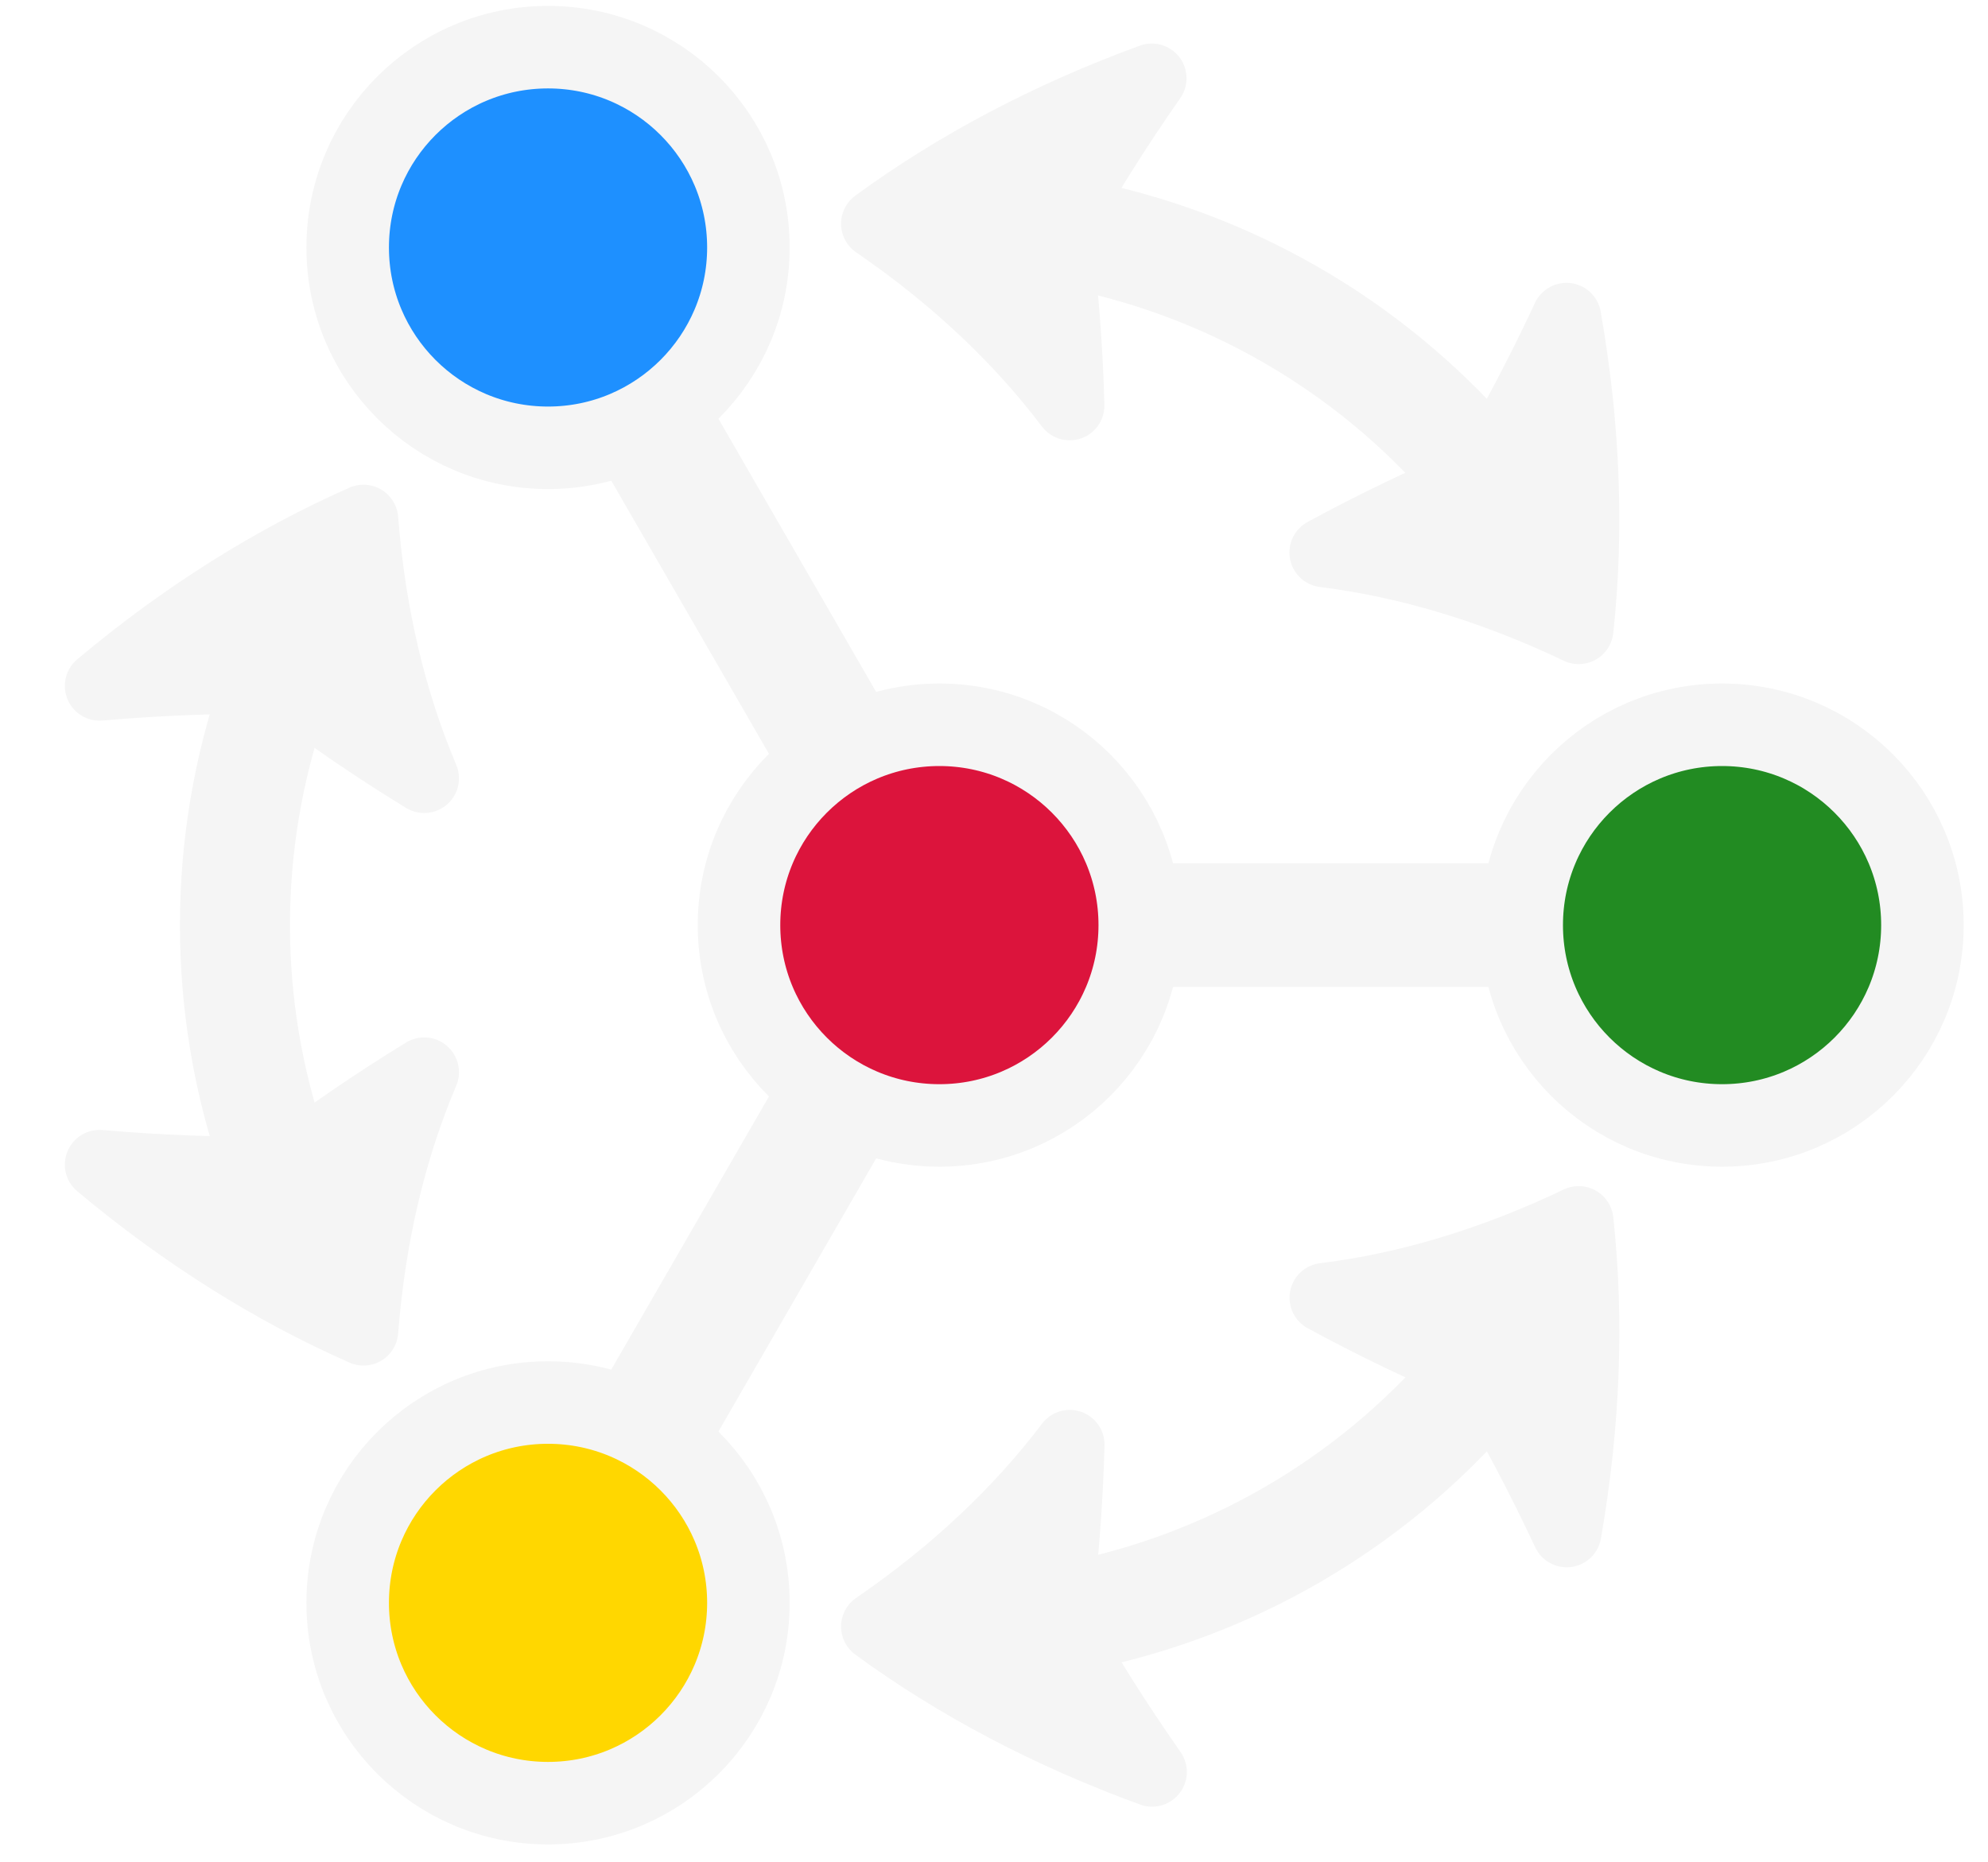
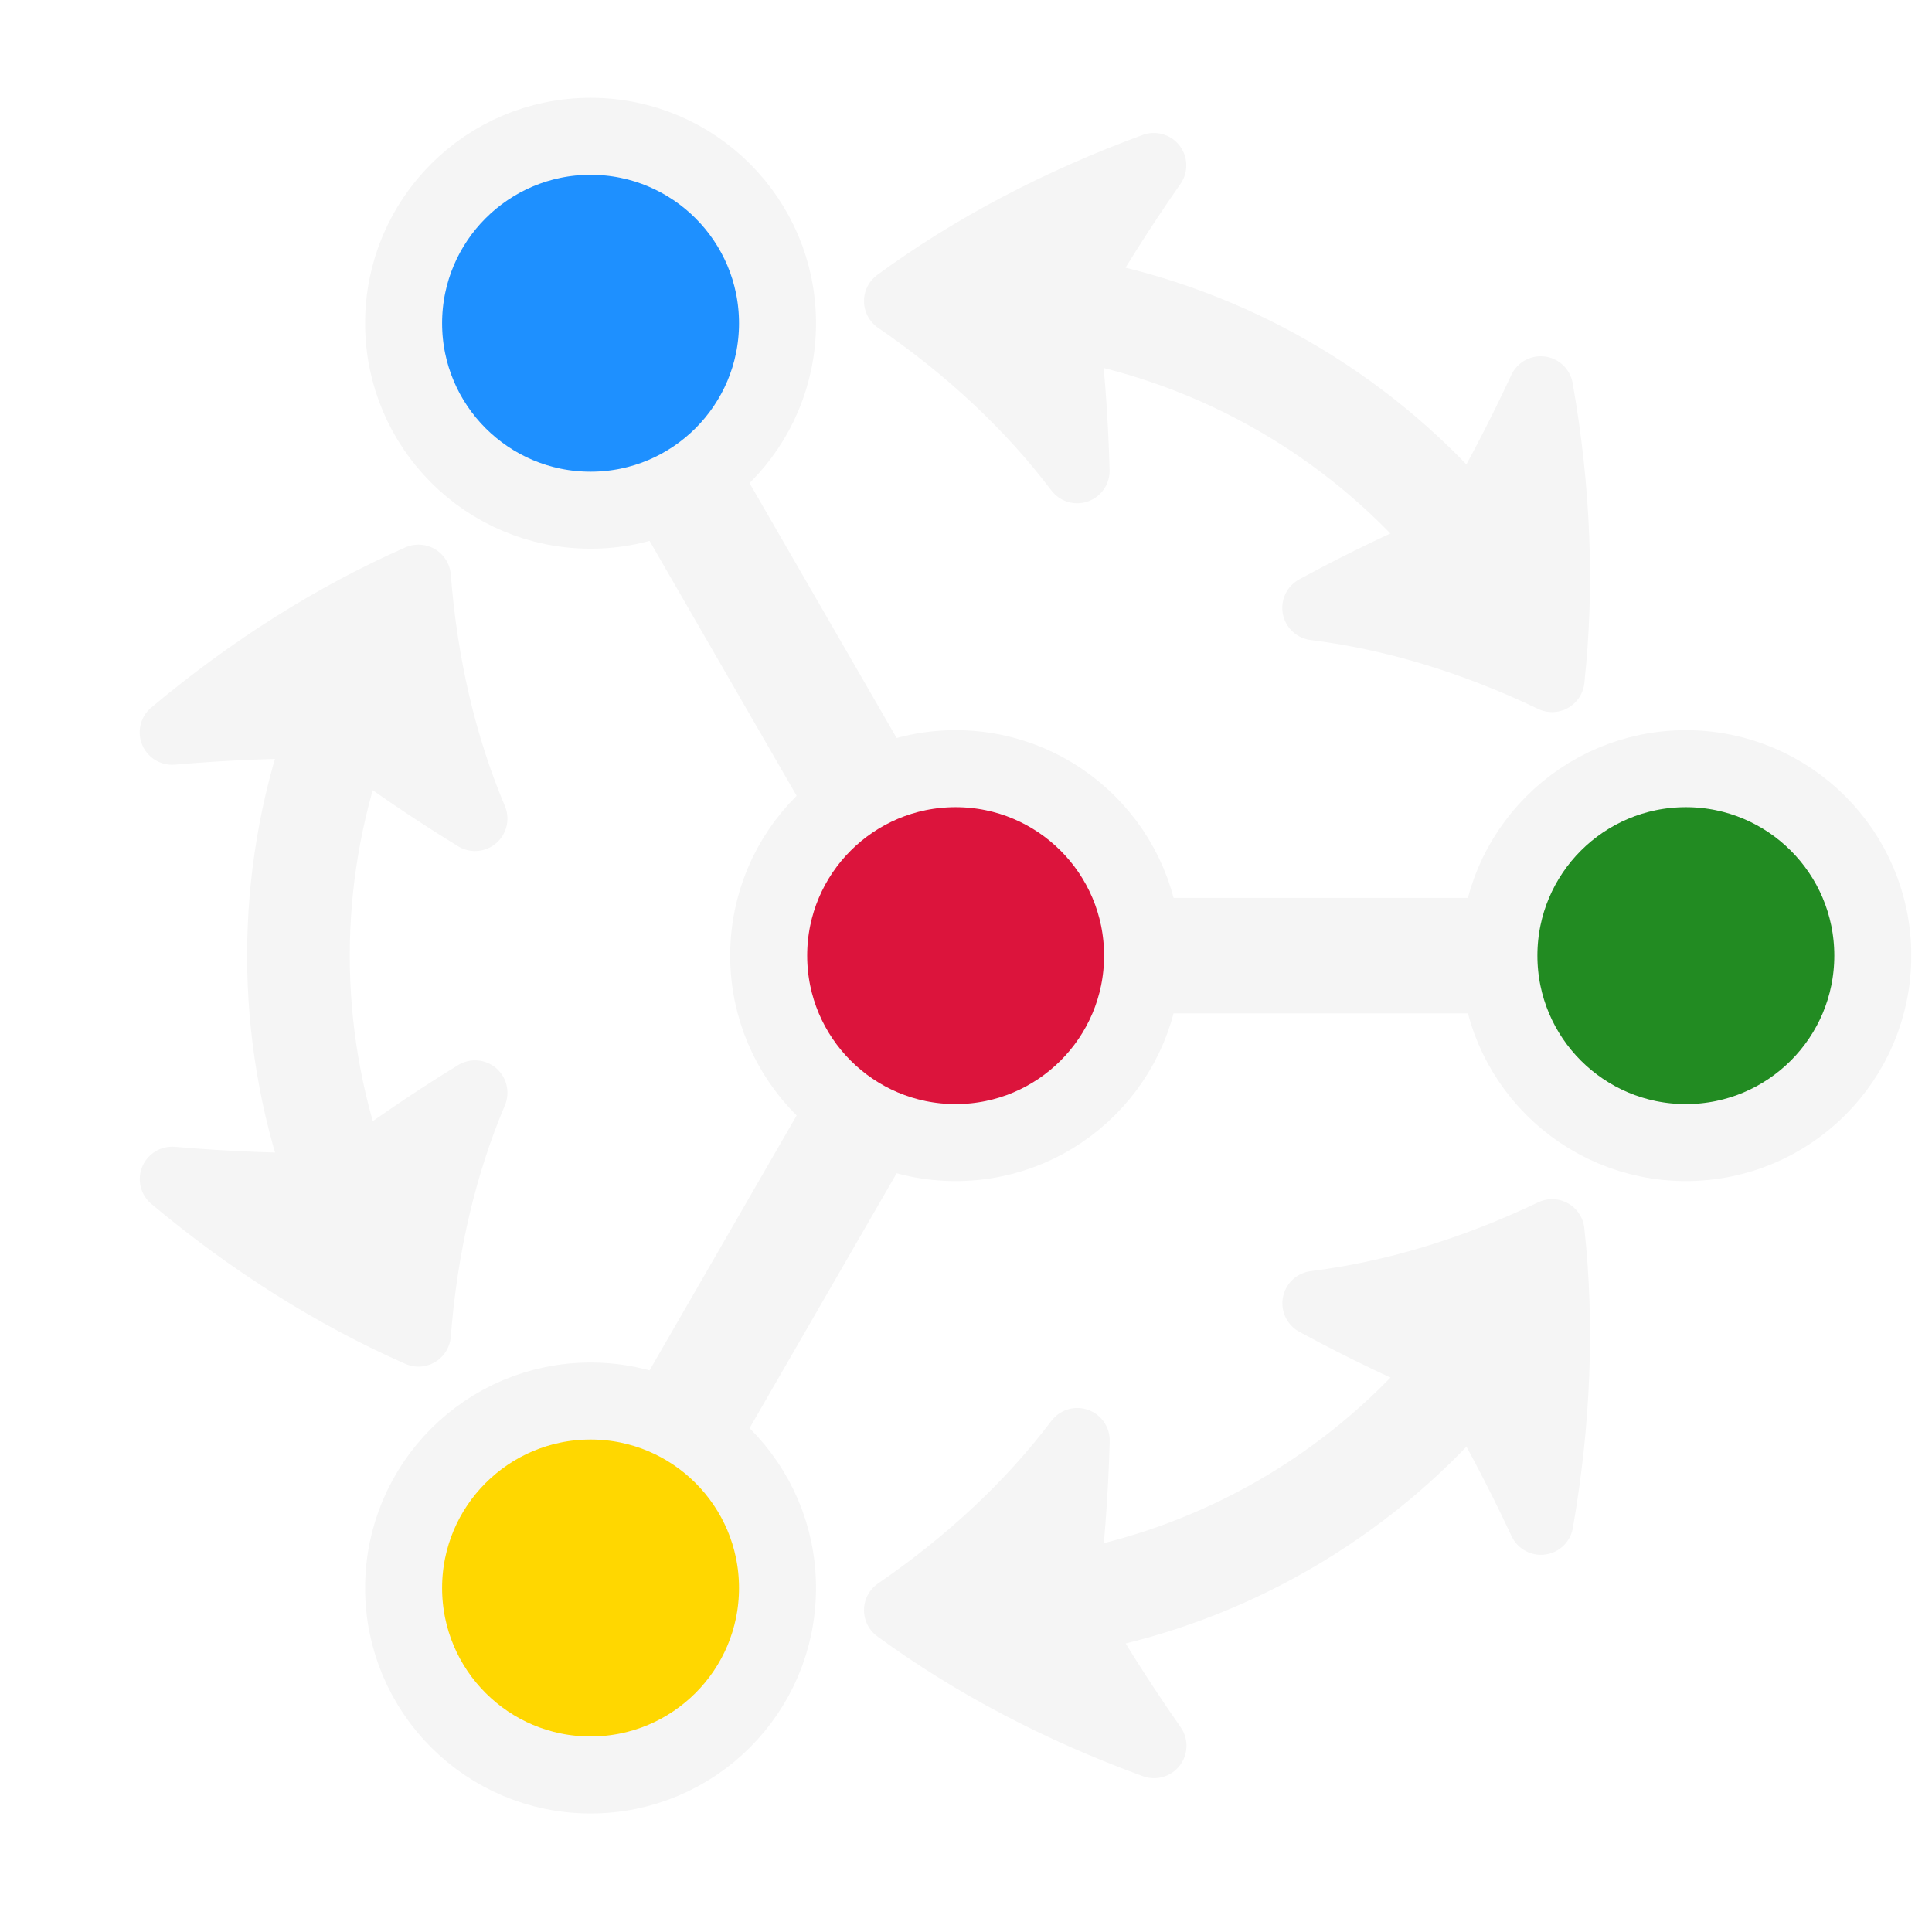
- <svg xmlns="http://www.w3.org/2000/svg" width="71.119" height="66.6" viewBox="0 0 71.119 66.6">
+ <svg xmlns="http://www.w3.org/2000/svg" width="74.195pt" height="74.195pt" viewBox="0 0 74.195 74.195">
  <defs>
    <clipPath id="clip-0">
-       <path clip-rule="nonzero" d="M 0 0.211 L 70.25 0.211 L 70.25 65.996 L 0 65.996 Z M 0 0.211 " />
+       <path clip-rule="nonzero" d="M 0 0 L 73.398 0 L 73.398 73.398 L 0 73.398 Z M 0 0 " />
    </clipPath>
    <clipPath id="clip-1">
-       <path clip-rule="nonzero" d="M 0 0.211 L 70.25 0.211 L 70.25 65.996 L 0 65.996 Z M 0 0.211 " />
+       <path clip-rule="nonzero" d="M 0 0 L 73.398 0 L 73.398 73.398 L 0 73.398 Z M 0 0 " />
    </clipPath>
    <clipPath id="clip-2">
-       <path clip-rule="nonzero" d="M 12 0.211 L 70.25 0.211 L 70.25 65.996 L 12 65.996 Z M 12 0.211 " />
+       <path clip-rule="nonzero" d="M 15 0 L 73.398 0 L 73.398 73.398 L 15 73.398 Z M 15 0 " />
    </clipPath>
    <clipPath id="clip-3">
-       <path clip-rule="nonzero" d="M 0 0.211 L 69 0.211 L 69 58 L 0 58 Z M 0 0.211 " />
+       <path clip-rule="nonzero" d="M 0 11 L 72 11 L 72 73.398 L 0 73.398 Z M 0 11 " />
    </clipPath>
    <clipPath id="clip-4">
-       <path clip-rule="nonzero" d="M 0 8 L 69 8 L 69 65.996 L 0 65.996 Z M 0 8 " />
+       <path clip-rule="nonzero" d="M 0 0 L 73.398 0 L 73.398 73.398 L 0 73.398 Z M 0 0 " />
    </clipPath>
    <clipPath id="clip-5">
-       <path clip-rule="nonzero" d="M 0 0.211 L 70.25 0.211 L 70.25 65.996 L 0 65.996 Z M 0 0.211 " />
+       <path clip-rule="nonzero" d="M 0 0 L 69 0 L 69 73.398 L 0 73.398 Z M 0 0 " />
    </clipPath>
    <clipPath id="clip-6">
-       <path clip-rule="nonzero" d="M 0 0.211 L 66 0.211 L 66 65.996 L 0 65.996 Z M 0 0.211 " />
-     </clipPath>
-     <clipPath id="clip-7">
-       <path clip-rule="nonzero" d="M 0 0.211 L 70.25 0.211 L 70.25 65.996 L 0 65.996 Z M 0 0.211 " />
+       <path clip-rule="nonzero" d="M 0 0 L 73.398 0 L 73.398 73.398 L 0 73.398 Z M 0 0 " />
    </clipPath>
  </defs>
-   <path fill="none" stroke-width="4.483" stroke-linecap="butt" stroke-linejoin="miter" stroke="rgb(95.999%, 95.999%, 95.999%)" stroke-opacity="1" stroke-miterlimit="10" d="M 5.668 0.001 L 22.677 0.001 " transform="matrix(0.987764, 0, 0, -0.987764, 33.60471, 33.10245)" />
+   <path fill="none" stroke-width="4.483" stroke-linecap="butt" stroke-linejoin="miter" stroke="rgb(95.999%, 95.999%, 95.999%)" stroke-opacity="1" stroke-miterlimit="10" d="M 5.67 -0 L 22.676 -0 " transform="matrix(0.989267, 0, 0, -0.989267, 36.69982, 36.69883)" />
  <g clip-path="url(#clip-0)">
-     <path fill="none" stroke-width="4.483" stroke-linecap="butt" stroke-linejoin="miter" stroke="rgb(95.999%, 95.999%, 95.999%)" stroke-opacity="1" stroke-miterlimit="10" d="M -2.835 4.909 L -11.337 19.64 " transform="matrix(0.987764, 0, 0, -0.987764, 33.60471, 33.10245)" />
-     <path fill="none" stroke-width="4.483" stroke-linecap="butt" stroke-linejoin="miter" stroke="rgb(95.999%, 95.999%, 95.999%)" stroke-opacity="1" stroke-miterlimit="10" d="M -2.835 -4.911 L -11.337 -19.638 " transform="matrix(0.987764, 0, 0, -0.987764, 33.60471, 33.10245)" />
+     <path fill="none" stroke-width="4.483" stroke-linecap="butt" stroke-linejoin="miter" stroke="rgb(95.999%, 95.999%, 95.999%)" stroke-opacity="1" stroke-miterlimit="10" d="M -2.836 4.908 L -11.337 19.64 " transform="matrix(0.989267, 0, 0, -0.989267, 36.69982, 36.69883)" />
+     <path fill="none" stroke-width="4.483" stroke-linecap="butt" stroke-linejoin="miter" stroke="rgb(95.999%, 95.999%, 95.999%)" stroke-opacity="1" stroke-miterlimit="10" d="M -2.836 -4.909 L -11.337 -19.641 " transform="matrix(0.989267, 0, 0, -0.989267, 36.69982, 36.69883)" />
  </g>
-   <path fill-rule="nonzero" fill="rgb(86.4%, 7.999%, 23.499%)" fill-opacity="1" d="M 40.773 33.102 C 40.773 29.145 37.562 25.934 33.605 25.934 C 29.645 25.934 26.438 29.145 26.438 33.102 C 26.438 37.062 29.645 40.27 33.605 40.27 C 37.562 40.27 40.773 37.062 40.773 33.102 Z M 40.773 33.102 " />
+   <path fill-rule="nonzero" fill="rgb(86.4%, 7.999%, 23.499%)" fill-opacity="1" d="M 43.879 36.699 C 43.879 32.734 40.664 29.52 36.699 29.52 C 32.734 29.52 29.52 32.734 29.52 36.699 C 29.52 40.664 32.734 43.879 36.699 43.879 C 40.664 43.879 43.879 40.664 43.879 36.699 Z M 43.879 36.699 " />
  <g clip-path="url(#clip-1)">
-     <path fill="none" stroke-width="2.989" stroke-linecap="butt" stroke-linejoin="miter" stroke="rgb(95.999%, 95.999%, 95.999%)" stroke-opacity="1" stroke-miterlimit="10" d="M 7.258 0.001 C 7.258 4.007 4.007 7.258 0.001 7.258 C -4.009 7.258 -7.256 4.007 -7.256 0.001 C -7.256 -4.009 -4.009 -7.256 0.001 -7.256 C 4.007 -7.256 7.258 -4.009 7.258 0.001 Z M 7.258 0.001 " transform="matrix(0.987764, 0, 0, -0.987764, 33.60471, 33.10245)" />
+     <path fill="none" stroke-width="2.989" stroke-linecap="butt" stroke-linejoin="miter" stroke="rgb(95.999%, 95.999%, 95.999%)" stroke-opacity="1" stroke-miterlimit="10" d="M 7.257 -0 C 7.257 4.007 4.007 7.257 -0.001 7.257 C -4.008 7.257 -7.258 4.007 -7.258 -0 C -7.258 -4.008 -4.008 -7.258 -0.001 -7.258 C 4.007 -7.258 7.257 -4.008 7.257 -0 Z M 7.257 -0 " transform="matrix(0.989267, 0, 0, -0.989267, 36.69982, 36.69883)" />
  </g>
-   <path fill-rule="nonzero" fill="rgb(13.199%, 54.5%, 13.199%)" fill-opacity="1" d="M 68.773 33.102 C 68.773 29.145 65.562 25.934 61.605 25.934 C 57.645 25.934 54.438 29.145 54.438 33.102 C 54.438 37.062 57.645 40.27 61.605 40.27 C 65.562 40.27 68.773 37.062 68.773 33.102 Z M 68.773 33.102 " />
+   <path fill-rule="nonzero" fill="rgb(13.199%, 54.5%, 13.199%)" fill-opacity="1" d="M 71.922 36.699 C 71.922 32.734 68.707 29.52 64.742 29.52 C 60.777 29.52 57.562 32.734 57.562 36.699 C 57.562 40.664 60.777 43.879 64.742 43.879 C 68.707 43.879 71.922 40.664 71.922 36.699 Z M 71.922 36.699 " />
  <g clip-path="url(#clip-2)">
-     <path fill="none" stroke-width="2.989" stroke-linecap="butt" stroke-linejoin="miter" stroke="rgb(95.999%, 95.999%, 95.999%)" stroke-opacity="1" stroke-miterlimit="10" d="M 35.604 0.001 C 35.604 4.007 32.354 7.258 28.348 7.258 C 24.338 7.258 21.091 4.007 21.091 0.001 C 21.091 -4.009 24.338 -7.256 28.348 -7.256 C 32.354 -7.256 35.604 -4.009 35.604 0.001 Z M 35.604 0.001 " transform="matrix(0.987764, 0, 0, -0.987764, 33.60471, 33.10245)" />
+     <path fill="none" stroke-width="2.989" stroke-linecap="butt" stroke-linejoin="miter" stroke="rgb(95.999%, 95.999%, 95.999%)" stroke-opacity="1" stroke-miterlimit="10" d="M 35.604 -0 C 35.604 4.007 32.354 7.257 28.347 7.257 C 24.339 7.257 21.089 4.007 21.089 -0 C 21.089 -4.008 24.339 -7.258 28.347 -7.258 C 32.354 -7.258 35.604 -4.008 35.604 -0 Z M 35.604 -0 " transform="matrix(0.989267, 0, 0, -0.989267, 36.69982, 36.69883)" />
  </g>
-   <path fill-rule="nonzero" fill="rgb(11.6%, 56.499%, 100%)" fill-opacity="1" d="M 26.773 8.855 C 26.773 4.895 23.562 1.688 19.605 1.688 C 15.645 1.688 12.438 4.895 12.438 8.855 C 12.438 12.812 15.645 16.023 19.605 16.023 C 23.562 16.023 26.773 12.812 26.773 8.855 Z M 26.773 8.855 " />
+   <path fill-rule="nonzero" fill="rgb(11.6%, 56.499%, 100%)" fill-opacity="1" stroke-width="2.989" stroke-linecap="butt" stroke-linejoin="miter" stroke="rgb(95.999%, 95.999%, 95.999%)" stroke-opacity="1" stroke-miterlimit="10" d="M -6.915 24.548 C -6.915 28.556 -10.164 31.806 -14.172 31.806 C -18.18 31.806 -21.43 28.556 -21.43 24.548 C -21.43 20.54 -18.18 17.291 -14.172 17.291 C -10.164 17.291 -6.915 20.54 -6.915 24.548 Z M -6.915 24.548 " transform="matrix(0.989267, 0, 0, -0.989267, 36.69982, 36.69883)" />
+   <path fill-rule="nonzero" fill="rgb(100%, 84.399%, 0%)" fill-opacity="1" d="M 29.859 60.984 C 29.859 57.02 26.645 53.805 22.68 53.805 C 18.715 53.805 15.5 57.02 15.5 60.984 C 15.5 64.949 18.715 68.164 22.68 68.164 C 26.645 68.164 29.859 64.949 29.859 60.984 Z M 29.859 60.984 " />
  <g clip-path="url(#clip-3)">
-     <path fill="none" stroke-width="2.989" stroke-linecap="butt" stroke-linejoin="miter" stroke="rgb(95.999%, 95.999%, 95.999%)" stroke-opacity="1" stroke-miterlimit="10" d="M -6.916 24.547 C -6.916 28.557 -10.167 31.804 -14.173 31.804 C -18.183 31.804 -21.429 28.557 -21.429 24.547 C -21.429 20.541 -18.183 17.291 -14.173 17.291 C -10.167 17.291 -6.916 20.541 -6.916 24.547 Z M -6.916 24.547 " transform="matrix(0.987764, 0, 0, -0.987764, 33.60471, 33.10245)" />
+     <path fill="none" stroke-width="2.989" stroke-linecap="butt" stroke-linejoin="miter" stroke="rgb(95.999%, 95.999%, 95.999%)" stroke-opacity="1" stroke-miterlimit="10" d="M -6.915 -24.549 C -6.915 -20.541 -10.164 -17.291 -14.172 -17.291 C -18.18 -17.291 -21.43 -20.541 -21.43 -24.549 C -21.43 -28.557 -18.18 -31.807 -14.172 -31.807 C -10.164 -31.807 -6.915 -28.557 -6.915 -24.549 Z M -6.915 -24.549 " transform="matrix(0.989267, 0, 0, -0.989267, 36.69982, 36.69883)" />
  </g>
-   <path fill-rule="nonzero" fill="rgb(100%, 84.399%, 0%)" fill-opacity="1" d="M 26.773 57.352 C 26.773 53.391 23.562 50.184 19.605 50.184 C 15.645 50.184 12.438 53.391 12.438 57.352 C 12.438 61.309 15.645 64.52 19.605 64.52 C 23.562 64.52 26.773 61.309 26.773 57.352 Z M 26.773 57.352 " />
  <g clip-path="url(#clip-4)">
-     <path fill="none" stroke-width="2.989" stroke-linecap="butt" stroke-linejoin="miter" stroke="rgb(95.999%, 95.999%, 95.999%)" stroke-opacity="1" stroke-miterlimit="10" d="M -6.916 -24.55 C -6.916 -20.54 -10.167 -17.293 -14.173 -17.293 C -18.183 -17.293 -21.429 -20.54 -21.429 -24.55 C -21.429 -28.556 -18.183 -31.806 -14.173 -31.806 C -10.167 -31.806 -6.916 -28.556 -6.916 -24.55 Z M -6.916 -24.55 " transform="matrix(0.987764, 0, 0, -0.987764, 33.60471, 33.10245)" />
+     <path fill="none" stroke-width="3.985" stroke-linecap="butt" stroke-linejoin="miter" stroke="rgb(95.999%, 95.999%, 95.999%)" stroke-opacity="1" stroke-miterlimit="10" d="M 19.277 16.718 C 15.533 21.03 10.44 23.972 4.833 25.054 " transform="matrix(0.989267, 0, 0, -0.989267, 36.69982, 36.69883)" />
  </g>
+   <path fill-rule="nonzero" fill="rgb(95.999%, 95.999%, 95.999%)" fill-opacity="1" stroke-width="2.517" stroke-linecap="butt" stroke-linejoin="round" stroke="rgb(95.999%, 95.999%, 95.999%)" stroke-opacity="1" stroke-miterlimit="10" d="M 23.154 10.712 C 23.545 14.305 23.399 18.112 22.712 22.009 C 21.788 20.019 20.773 18.1 19.675 16.244 C 17.701 15.423 15.786 14.507 13.938 13.5 C 16.955 13.125 20.062 12.193 23.154 10.712 Z M 23.154 10.712 " transform="matrix(0.989267, 0, 0, -0.989267, 36.69982, 36.69883)" />
+   <path fill-rule="nonzero" fill="rgb(95.999%, 95.999%, 95.999%)" fill-opacity="1" stroke-width="2.517" stroke-linecap="butt" stroke-linejoin="round" stroke="rgb(95.999%, 95.999%, 95.999%)" stroke-opacity="1" stroke-miterlimit="10" d="M -2.299 25.409 C 0.529 23.47 2.886 21.243 4.718 18.819 C 4.663 20.927 4.501 23.04 4.224 25.16 C 5.283 27.04 6.44 28.88 7.695 30.677 C 3.984 29.318 0.615 27.545 -2.299 25.409 Z M -2.299 25.409 " transform="matrix(0.989267, 0, 0, -0.989267, 36.69982, 36.69883)" />
  <g clip-path="url(#clip-5)">
-     <path fill="none" stroke-width="3.985" stroke-linecap="butt" stroke-linejoin="miter" stroke="rgb(95.999%, 95.999%, 95.999%)" stroke-opacity="1" stroke-miterlimit="10" d="M 19.276 16.717 C 15.535 21.028 10.437 23.97 4.833 25.054 " transform="matrix(0.987764, 0, 0, -0.987764, 33.60471, 33.10245)" />
+     <path fill="none" stroke-width="3.985" stroke-linecap="butt" stroke-linejoin="miter" stroke="rgb(95.999%, 95.999%, 95.999%)" stroke-opacity="1" stroke-miterlimit="10" d="M -24.115 8.335 C -25.979 2.937 -25.979 -2.946 -24.111 -8.34 " transform="matrix(0.989267, 0, 0, -0.989267, 36.69982, 36.69883)" />
  </g>
-   <path fill-rule="nonzero" fill="rgb(95.999%, 95.999%, 95.999%)" fill-opacity="1" stroke-width="2.517" stroke-linecap="butt" stroke-linejoin="round" stroke="rgb(95.999%, 95.999%, 95.999%)" stroke-opacity="1" stroke-miterlimit="10" d="M 23.155 10.714 C 23.547 14.305 23.396 18.113 22.712 22.008 C 21.787 20.019 20.774 18.097 19.675 16.247 C 17.702 15.42 15.788 14.507 13.937 13.498 C 16.954 13.122 20.063 12.189 23.155 10.714 Z M 23.155 10.714 " transform="matrix(0.987764, 0, 0, -0.987764, 33.60471, 33.10245)" />
-   <path fill-rule="nonzero" fill="rgb(95.999%, 95.999%, 95.999%)" fill-opacity="1" stroke-width="2.517" stroke-linecap="butt" stroke-linejoin="round" stroke="rgb(95.999%, 95.999%, 95.999%)" stroke-opacity="1" stroke-miterlimit="10" d="M -2.301 25.409 C 0.527 23.472 2.888 21.245 4.719 18.821 C 4.663 20.925 4.501 23.041 4.224 25.16 C 5.28 27.039 6.439 28.882 7.693 30.677 C 3.983 29.321 0.618 27.545 -2.301 25.409 Z M -2.301 25.409 " transform="matrix(0.987764, 0, 0, -0.987764, 33.60471, 33.10245)" />
+   <path fill-rule="nonzero" fill="rgb(95.999%, 95.999%, 95.999%)" fill-opacity="1" stroke-width="2.517" stroke-linecap="butt" stroke-linejoin="round" stroke="rgb(95.999%, 95.999%, 95.999%)" stroke-opacity="1" stroke-miterlimit="10" d="M -20.853 14.696 C -24.162 13.239 -27.384 11.206 -30.417 8.667 C -28.233 8.856 -26.062 8.939 -23.906 8.916 C -22.208 7.62 -20.455 6.42 -18.658 5.318 C -19.842 8.122 -20.589 11.281 -20.853 14.696 Z M -20.853 14.696 " transform="matrix(0.989267, 0, 0, -0.989267, 36.69982, 36.69883)" />
+   <path fill-rule="nonzero" fill="rgb(95.999%, 95.999%, 95.999%)" fill-opacity="1" stroke-width="2.517" stroke-linecap="butt" stroke-linejoin="round" stroke="rgb(95.999%, 95.999%, 95.999%)" stroke-opacity="1" stroke-miterlimit="10" d="M -20.853 -14.697 C -20.589 -11.278 -19.842 -8.123 -18.658 -5.323 C -20.455 -6.425 -22.204 -7.625 -23.906 -8.92 C -26.058 -8.948 -28.229 -8.865 -30.413 -8.676 C -27.384 -11.211 -24.162 -13.24 -20.853 -14.697 Z M -20.853 -14.697 " transform="matrix(0.989267, 0, 0, -0.989267, 36.69982, 36.69883)" />
  <g clip-path="url(#clip-6)">
-     <path fill="none" stroke-width="3.985" stroke-linecap="butt" stroke-linejoin="miter" stroke="rgb(95.999%, 95.999%, 95.999%)" stroke-opacity="1" stroke-miterlimit="10" d="M -24.115 8.333 C -25.977 2.939 -25.977 -2.945 -24.115 -8.339 " transform="matrix(0.987764, 0, 0, -0.987764, 33.60471, 33.10245)" />
+     <path fill="none" stroke-width="3.985" stroke-linecap="butt" stroke-linejoin="miter" stroke="rgb(95.999%, 95.999%, 95.999%)" stroke-opacity="1" stroke-miterlimit="10" d="M 4.84 -25.051 C 10.444 -23.969 15.541 -21.023 19.281 -16.711 " transform="matrix(0.989267, 0, 0, -0.989267, 36.69982, 36.69883)" />
  </g>
-   <path fill-rule="nonzero" fill="rgb(95.999%, 95.999%, 95.999%)" fill-opacity="1" stroke-width="2.517" stroke-linecap="butt" stroke-linejoin="round" stroke="rgb(95.999%, 95.999%, 95.999%)" stroke-opacity="1" stroke-miterlimit="10" d="M -20.856 14.696 C -24.162 13.237 -27.385 11.208 -30.414 8.666 C -28.231 8.855 -26.06 8.938 -23.905 8.915 C -22.208 7.618 -20.457 6.419 -18.657 5.32 C -19.844 8.12 -20.591 11.28 -20.856 14.696 Z M -20.856 14.696 " transform="matrix(0.987764, 0, 0, -0.987764, 33.60471, 33.10245)" />
-   <path fill-rule="nonzero" fill="rgb(95.999%, 95.999%, 95.999%)" fill-opacity="1" stroke-width="2.517" stroke-linecap="butt" stroke-linejoin="round" stroke="rgb(95.999%, 95.999%, 95.999%)" stroke-opacity="1" stroke-miterlimit="10" d="M -20.856 -14.695 C -20.591 -11.278 -19.844 -8.122 -18.657 -5.326 C -20.453 -6.425 -22.205 -7.624 -23.905 -8.921 C -26.06 -8.944 -28.231 -8.865 -30.414 -8.676 C -27.385 -11.211 -24.162 -13.239 -20.856 -14.695 Z M -20.856 -14.695 " transform="matrix(0.987764, 0, 0, -0.987764, 33.60471, 33.10245)" />
-   <g clip-path="url(#clip-7)">
-     <path fill="none" stroke-width="3.985" stroke-linecap="butt" stroke-linejoin="miter" stroke="rgb(95.999%, 95.999%, 95.999%)" stroke-opacity="1" stroke-miterlimit="10" d="M 4.841 -25.052 C 10.445 -23.968 15.539 -21.026 19.28 -16.711 " transform="matrix(0.987764, 0, 0, -0.987764, 33.60471, 33.10245)" />
-   </g>
-   <path fill-rule="nonzero" fill="rgb(95.999%, 95.999%, 95.999%)" fill-opacity="1" stroke-width="2.517" stroke-linecap="butt" stroke-linejoin="round" stroke="rgb(95.999%, 95.999%, 95.999%)" stroke-opacity="1" stroke-miterlimit="10" d="M -2.301 -25.408 C 0.614 -27.543 3.987 -29.319 7.704 -30.675 C 6.447 -28.88 5.288 -27.041 4.232 -25.162 C 4.505 -23.039 4.667 -20.927 4.723 -18.819 C 2.888 -21.243 0.527 -23.47 -2.301 -25.408 Z M -2.301 -25.408 " transform="matrix(0.987764, 0, 0, -0.987764, 33.60471, 33.10245)" />
-   <path fill-rule="nonzero" fill="rgb(95.999%, 95.999%, 95.999%)" fill-opacity="1" stroke-width="2.517" stroke-linecap="butt" stroke-linejoin="round" stroke="rgb(95.999%, 95.999%, 95.999%)" stroke-opacity="1" stroke-miterlimit="10" d="M 23.155 -10.712 C 20.063 -12.191 16.954 -13.125 13.941 -13.496 C 15.792 -14.501 17.706 -15.418 19.679 -16.241 C 20.778 -18.096 21.791 -20.014 22.72 -22.003 C 23.4 -18.111 23.547 -14.307 23.155 -10.712 Z M 23.155 -10.712 " transform="matrix(0.987764, 0, 0, -0.987764, 33.60471, 33.10245)" />
+   <path fill-rule="nonzero" fill="rgb(95.999%, 95.999%, 95.999%)" fill-opacity="1" stroke-width="2.517" stroke-linecap="butt" stroke-linejoin="round" stroke="rgb(95.999%, 95.999%, 95.999%)" stroke-opacity="1" stroke-miterlimit="10" d="M -2.299 -25.41 C 0.615 -27.542 3.988 -29.319 7.703 -30.673 C 6.448 -28.877 5.287 -27.041 4.232 -25.161 C 4.505 -23.041 4.667 -20.924 4.722 -18.82 C 2.89 -21.244 0.525 -23.471 -2.299 -25.41 Z M -2.299 -25.41 " transform="matrix(0.989267, 0, 0, -0.989267, 36.69982, 36.69883)" />
+   <path fill-rule="nonzero" fill="rgb(95.999%, 95.999%, 95.999%)" fill-opacity="1" stroke-width="2.517" stroke-linecap="butt" stroke-linejoin="round" stroke="rgb(95.999%, 95.999%, 95.999%)" stroke-opacity="1" stroke-miterlimit="10" d="M 23.154 -10.713 C 20.062 -12.19 16.955 -13.122 13.942 -13.497 C 15.79 -14.5 17.705 -15.416 19.679 -16.241 C 20.777 -18.093 21.792 -20.016 22.72 -22.002 C 23.399 -18.109 23.545 -14.306 23.154 -10.713 Z M 23.154 -10.713 " transform="matrix(0.989267, 0, 0, -0.989267, 36.69982, 36.69883)" />
</svg>
